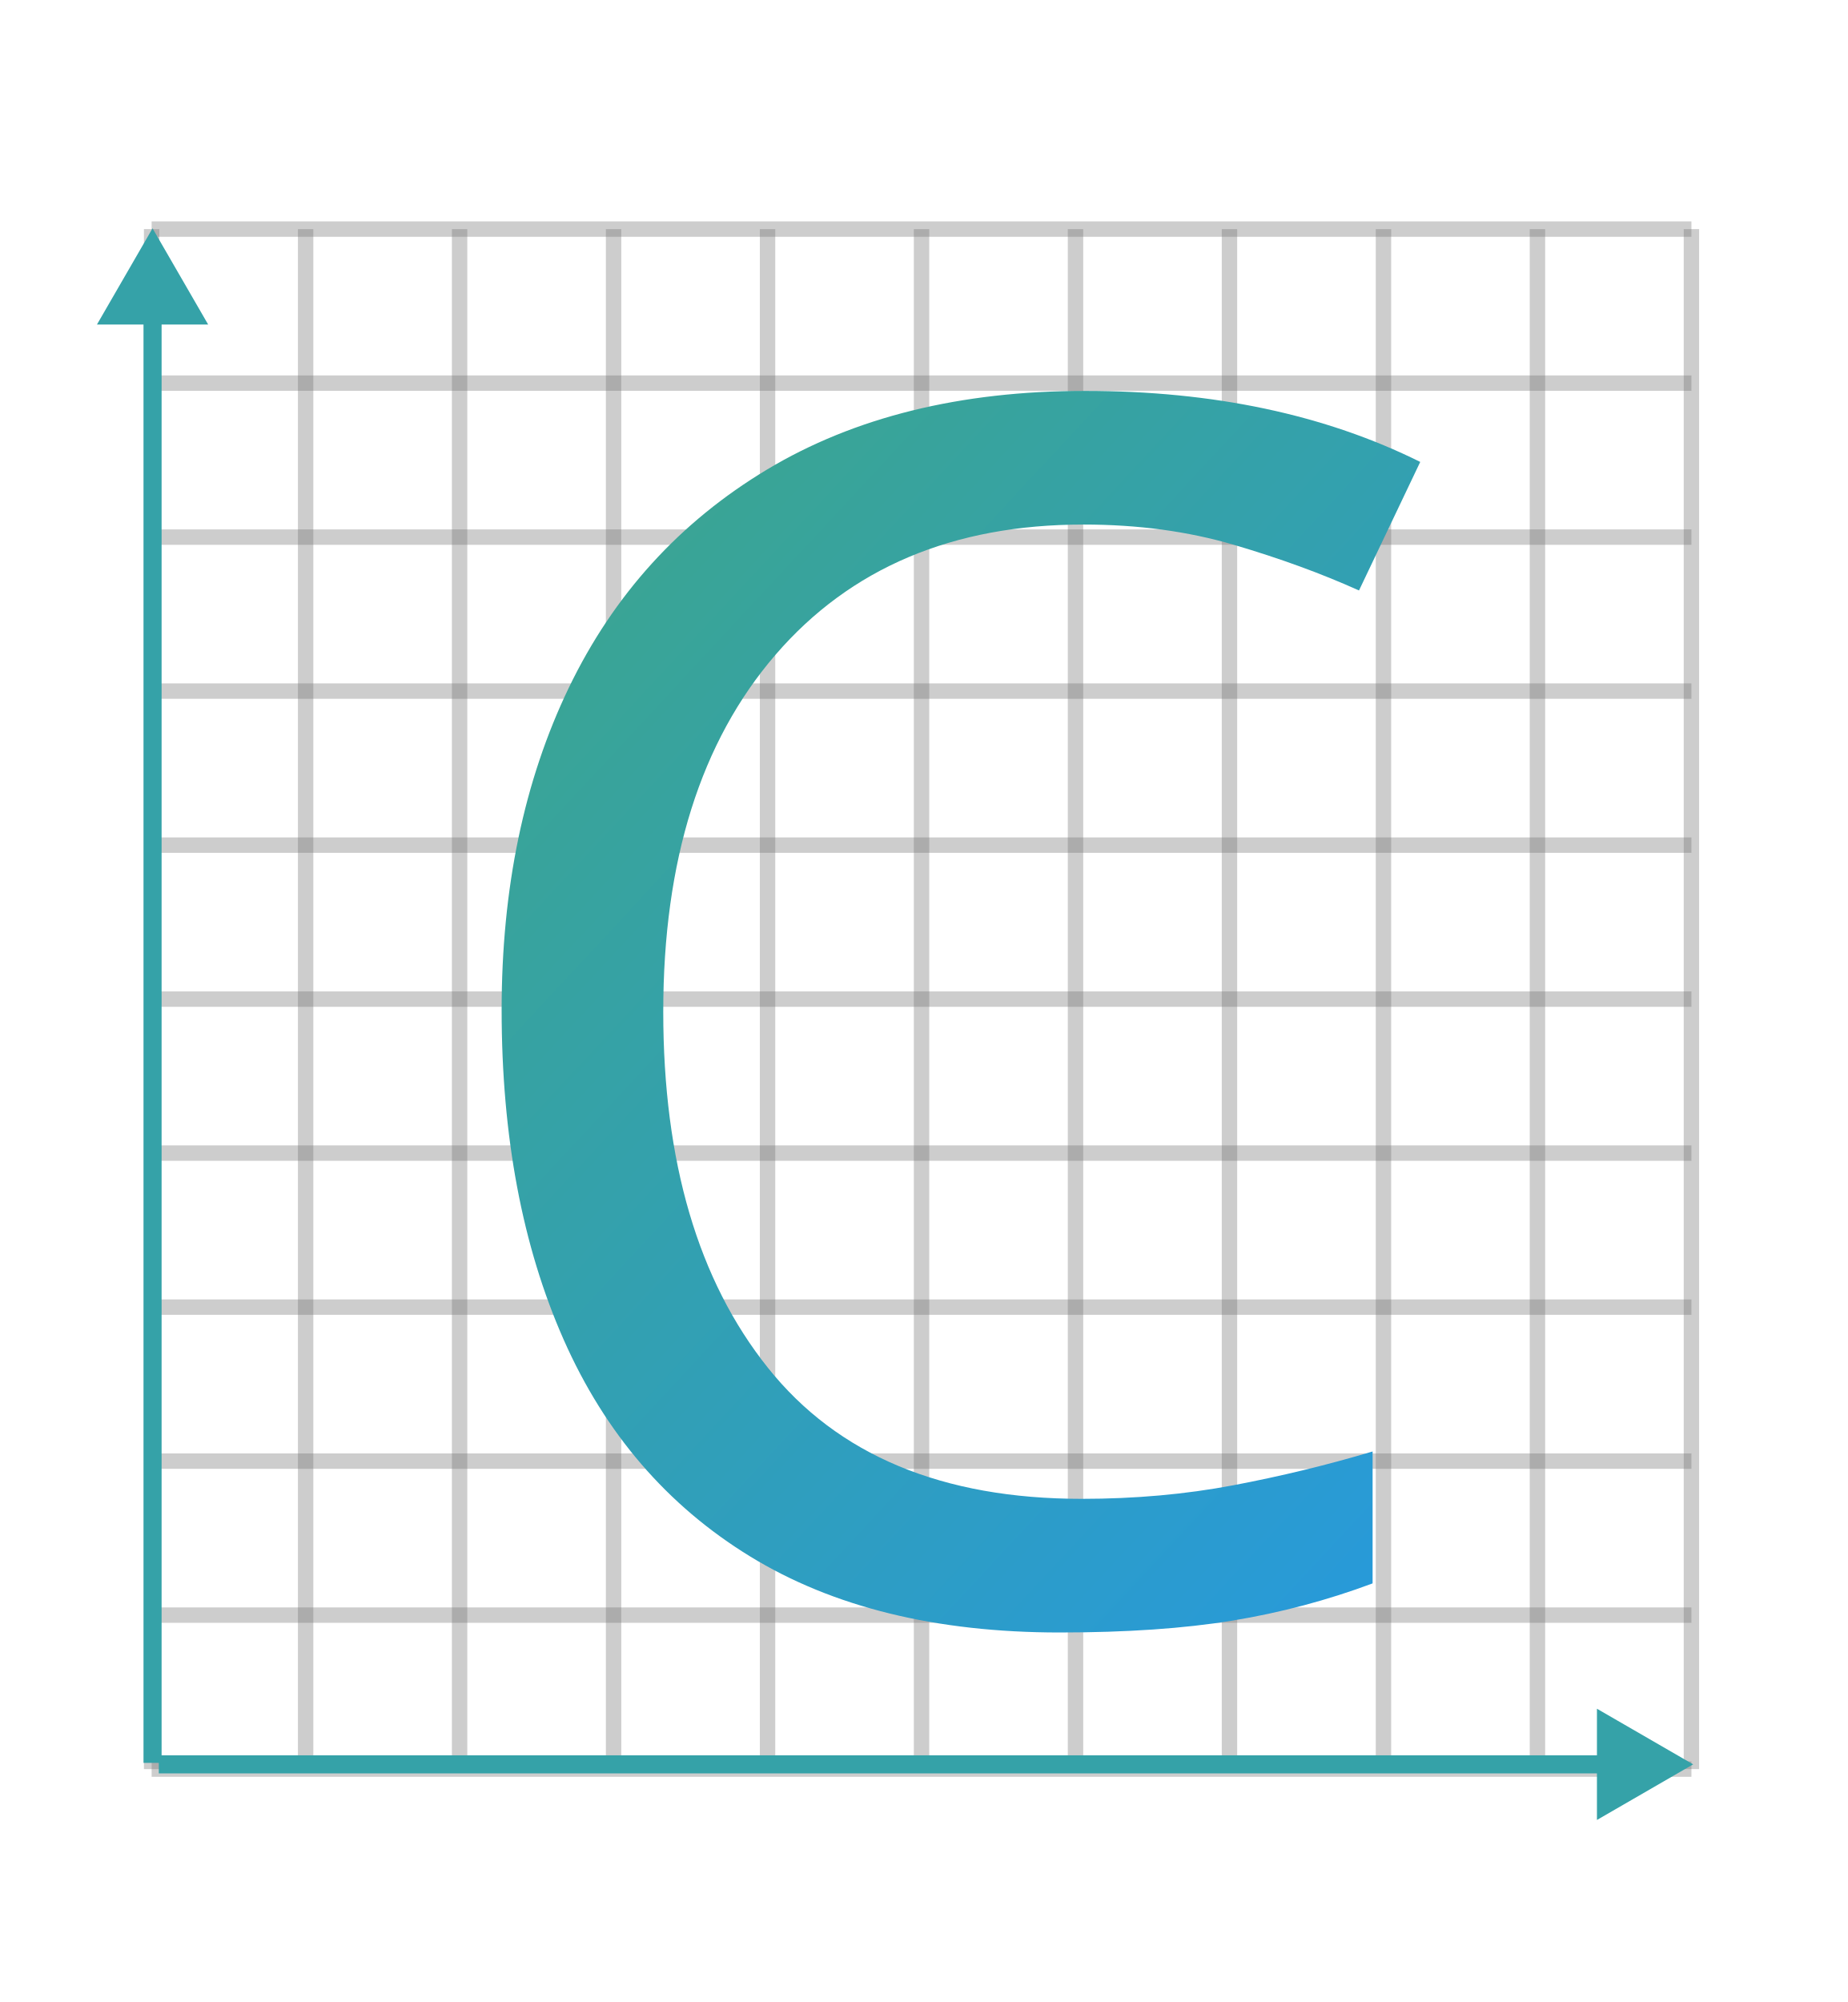
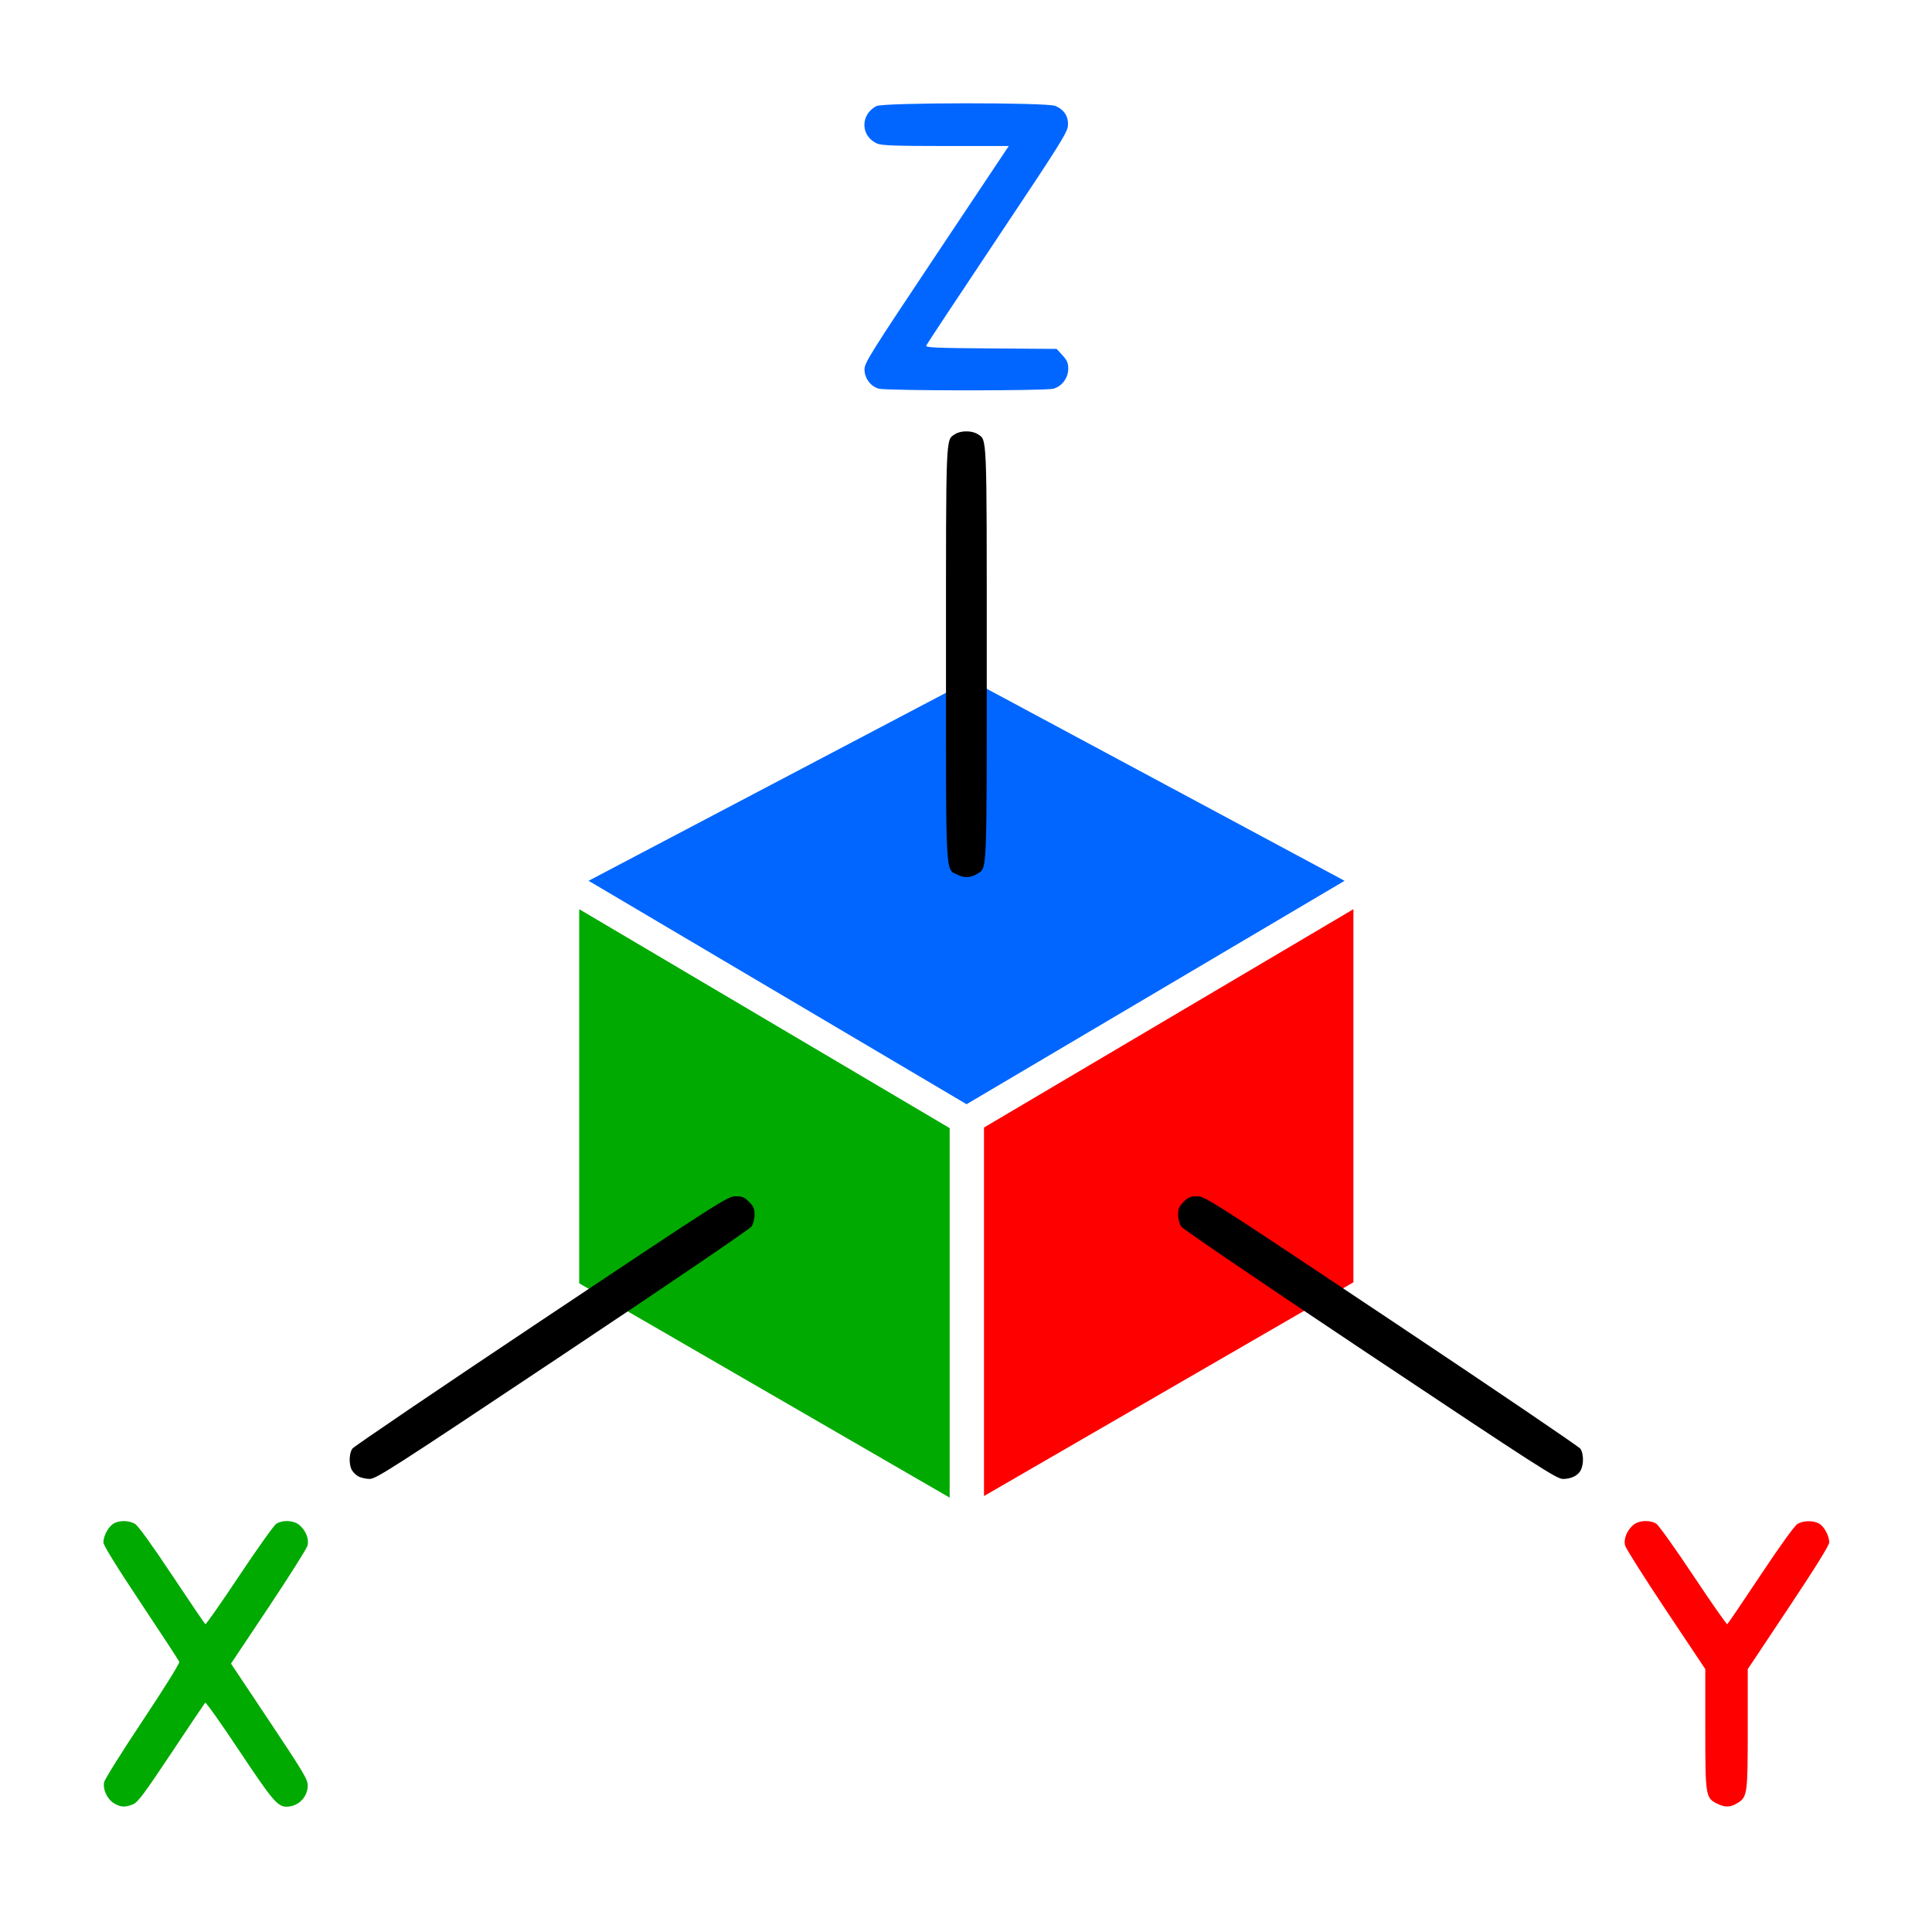
- <svg xmlns="http://www.w3.org/2000/svg" xmlns:xlink="http://www.w3.org/1999/xlink" width="600" height="650" viewBox="0 0 600 650" version="1.1" id="svg26">
-   <defs id="defs2">
-     <marker style="overflow:visible" id="Triangle" refX="0" refY="0" orient="auto-start-reverse" markerWidth="1" markerHeight="1" viewBox="0 0 1 1" preserveAspectRatio="xMidYMid">
-       <path transform="scale(0.5)" style="fill:context-stroke;fill-rule:evenodd;stroke:context-stroke;stroke-width:1pt" d="M 5.77,0 -2.88,5 V -5 Z" id="path135" />
-     </marker>
-     <linearGradient id="linearGradient1">
-       <stop style="stop-color:#000000;stop-opacity:1;" offset="0" id="stop3" />
-       <stop style="stop-color:#000000;stop-opacity:0;" offset="1" id="stop4" />
-     </linearGradient>
-     <linearGradient id="grad" x1="232.25" y1="184.91" x2="395.539" y2="348.199" gradientTransform="matrix(4.004826,0,0,4.336816,-947.3857,-974.2549)" gradientUnits="userSpaceOnUse">
-       <stop offset="0%" stop-color="#4CAF50" id="stop1" />
-       <stop offset="100%" stop-color="#2196F3" id="stop2" />
-     </linearGradient>
-     <radialGradient xlink:href="#linearGradient1" id="radialGradient4" cx="300" cy="300" fx="300" fy="300" r="250.5" gradientUnits="userSpaceOnUse" />
-     <marker style="overflow:visible" id="Triangle-3" refX="0" refY="0" orient="auto-start-reverse" markerWidth="1" markerHeight="1" viewBox="0 0 1 1" preserveAspectRatio="xMidYMid">
-       <path transform="scale(0.5)" style="fill:context-stroke;fill-rule:evenodd;stroke:context-stroke;stroke-width:1pt" d="M 5.77,0 -2.88,5 V -5 Z" id="path135-6" />
-     </marker>
-   </defs>
-   <g stroke="#e0e0e0" stroke-width="1" id="g24" transform="translate(-0.7621301,24.38816)" style="fill:url(#radialGradient4);stroke-width:5;stroke-dasharray:none;stroke:#6f6f6f;stroke-opacity:0.345">
-     <g id="g12" style="fill:url(#radialGradient4);stroke-width:5;stroke-dasharray:none;stroke:#6f6f6f;stroke-opacity:0.345">
-       <line x1="50" y1="50" x2="50" y2="550" id="line2" style="fill:url(#radialGradient4);stroke-width:5;stroke-dasharray:none;stroke:#6f6f6f;stroke-opacity:0.345" />
-       <line x1="100" y1="50" x2="100" y2="550" id="line3" style="fill:url(#radialGradient4);stroke-width:5;stroke-dasharray:none;stroke:#6f6f6f;stroke-opacity:0.345" />
-       <line x1="150" y1="50" x2="150" y2="550" id="line4" style="fill:url(#radialGradient4);stroke-width:5;stroke-dasharray:none;stroke:#6f6f6f;stroke-opacity:0.345" />
-       <line x1="200" y1="50" x2="200" y2="550" id="line5" style="fill:url(#radialGradient4);stroke-width:5;stroke-dasharray:none;stroke:#6f6f6f;stroke-opacity:0.345" />
-       <line x1="250" y1="50" x2="250" y2="550" id="line6" style="fill:url(#radialGradient4);stroke-width:5;stroke-dasharray:none;stroke:#6f6f6f;stroke-opacity:0.345" />
-       <line x1="300" y1="50" x2="300" y2="550" id="line7" style="fill:url(#radialGradient4);stroke-width:5;stroke-dasharray:none;stroke:#6f6f6f;stroke-opacity:0.345" />
-       <line x1="350" y1="50" x2="350" y2="550" id="line8" style="fill:url(#radialGradient4);stroke-width:5;stroke-dasharray:none;stroke:#6f6f6f;stroke-opacity:0.345" />
-       <line x1="400" y1="50" x2="400" y2="550" id="line9" style="fill:url(#radialGradient4);stroke-width:5;stroke-dasharray:none;stroke:#6f6f6f;stroke-opacity:0.345" />
-       <line x1="450" y1="50" x2="450" y2="550" id="line10" style="fill:url(#radialGradient4);stroke-width:5;stroke-dasharray:none;stroke:#6f6f6f;stroke-opacity:0.345" />
-       <line x1="500" y1="50" x2="500" y2="550" id="line11" style="fill:url(#radialGradient4);stroke-width:5;stroke-dasharray:none;stroke:#6f6f6f;stroke-opacity:0.345" />
-       <line x1="550" y1="50" x2="550" y2="550" id="line12" style="fill:url(#radialGradient4);stroke-width:5;stroke-dasharray:none;stroke:#6f6f6f;stroke-opacity:0.345" />
+ <svg xmlns="http://www.w3.org/2000/svg" width="210mm" height="210mm" viewBox="0 0 210 210" version="1.1" id="svg1" xml:space="preserve">
+   <defs id="defs1" />
+   <g id="layer1">
+     <g id="g15" transform="matrix(1.894377,0,0,1.894377,-110.4808,-57.39822)">
+       <g id="g16">
+         <path style="fill:#0066ff;stroke-width:0.374" d="M 92.092,80.837 113.78,93.657 135.469,80.838 113.997,69.316 Z" id="path12" />
+         <path style="fill:#00aa00;stroke-width:0.367" d="M 112.81,95.028 V 116.23 L 91.555,103.933 V 82.467 Z" id="path13" />
+         <path style="fill:#ff0000;stroke-width:0.366" d="m 114.779,94.995 v 21.144 l 21.197,-12.264 V 82.467 Z" id="path13-2" />
+       </g>
    </g>
-     <g id="g23" style="fill:url(#radialGradient4);stroke-width:5;stroke-dasharray:none;stroke:#6f6f6f;stroke-opacity:0.345">
-       <line x1="50" y1="50" x2="550" y2="50" id="line13" style="fill:url(#radialGradient4);stroke-width:5;stroke-dasharray:none;stroke:#6f6f6f;stroke-opacity:0.345" />
-       <line x1="50" y1="100" x2="550" y2="100" id="line14" style="fill:url(#radialGradient4);stroke-width:5;stroke-dasharray:none;stroke:#6f6f6f;stroke-opacity:0.345" />
-       <line x1="50" y1="150" x2="550" y2="150" id="line15" style="fill:url(#radialGradient4);stroke-width:5;stroke-dasharray:none;stroke:#6f6f6f;stroke-opacity:0.345" />
-       <line x1="50" y1="200" x2="550" y2="200" id="line16" style="fill:url(#radialGradient4);stroke-width:5;stroke-dasharray:none;stroke:#6f6f6f;stroke-opacity:0.345" />
-       <line x1="50" y1="250" x2="550" y2="250" id="line17" style="fill:url(#radialGradient4);stroke-width:5;stroke-dasharray:none;stroke:#6f6f6f;stroke-opacity:0.345" />
-       <line x1="50" y1="300" x2="550" y2="300" id="line18" style="fill:url(#radialGradient4);stroke-width:5;stroke-dasharray:none;stroke:#6f6f6f;stroke-opacity:0.345" />
-       <line x1="50" y1="350" x2="550" y2="350" id="line19" style="fill:url(#radialGradient4);stroke-width:5;stroke-dasharray:none;stroke:#6f6f6f;stroke-opacity:0.345" />
-       <line x1="50" y1="400" x2="550" y2="400" id="line20" style="fill:url(#radialGradient4);stroke-width:5;stroke-dasharray:none;stroke:#6f6f6f;stroke-opacity:0.345" />
-       <line x1="50" y1="450" x2="550" y2="450" id="line21" style="fill:url(#radialGradient4);stroke-width:5;stroke-dasharray:none;stroke:#6f6f6f;stroke-opacity:0.345" />
-       <line x1="50" y1="500" x2="550" y2="500" id="line22" style="fill:url(#radialGradient4);stroke-width:5;stroke-dasharray:none;stroke:#6f6f6f;stroke-opacity:0.345" />
-       <line x1="50" y1="550" x2="550" y2="550" id="line23" style="fill:url(#radialGradient4);stroke-width:5;stroke-dasharray:none;stroke:#6f6f6f;stroke-opacity:0.345" />
+     <g id="g14" transform="matrix(1.894377,0,0,1.894377,-109.816,-57.39822)">
+       <path d="m 112.931,80.5 c -0.731,-0.374 -0.682,0.537 -0.682,-12.672 -1.7e-4,-12.783 -0.021,-12.264 0.519,-12.618 0.325,-0.213 0.975,-0.213 1.3,0 0.54,0.354 0.519,-0.163 0.519,12.597 0,12.744 0.019,12.262 -0.508,12.607 -0.379,0.248 -0.773,0.278 -1.148,0.086 z" style="fill:#000000;stroke-width:0.368" id="path1-6" />
+       <path d="m 136.582,108.044 c -6.147,-4.097 -10.748,-7.226 -10.846,-7.376 -0.095,-0.145 -0.17,-0.444 -0.17,-0.676 0,-0.34 0.058,-0.475 0.319,-0.735 0.271,-0.271 0.387,-0.318 0.779,-0.316 0.447,0.003 0.794,0.225 11.145,7.132 5.876,3.921 10.753,7.229 10.838,7.35 0.183,0.261 0.202,0.845 0.038,1.203 -0.149,0.328 -0.55,0.533 -1.04,0.533 -0.35,0 -1.409,-0.681 -11.063,-7.116 z" style="fill:#000000;stroke-width:0.368" id="path1-61" />
+       <path d="m 78.499,114.993 c -0.143,-0.089 -0.308,-0.265 -0.365,-0.392 -0.154,-0.337 -0.128,-0.924 0.052,-1.181 0.086,-0.123 4.964,-3.431 10.838,-7.35 10.347,-6.903 10.696,-7.126 11.143,-7.129 0.393,-0.003 0.508,0.044 0.779,0.316 0.26,0.26 0.319,0.395 0.319,0.735 0,0.232 -0.075,0.531 -0.17,0.676 -0.098,0.15 -4.699,3.278 -10.846,7.376 -9.911,6.606 -10.705,7.116 -11.082,7.113 -0.223,-0.002 -0.523,-0.075 -0.667,-0.164 z" style="fill:#000000;stroke-width:0.368" id="path1-2" />
    </g>
+     <path d="m 12.381,196.003 c -0.735,-0.448 -1.221,-1.494 -1.063,-2.289 0.062,-0.312 1.948,-3.324 4.192,-6.694 2.334,-3.506 4.037,-6.239 3.98,-6.388 -0.055,-0.143 -1.934,-3.015 -4.176,-6.382 -2.662,-3.998 -4.076,-6.286 -4.076,-6.595 0,-0.687 0.512,-1.659 1.063,-2.02 0.613,-0.402 1.693,-0.4 2.373,0.004 0.338,0.201 1.809,2.235 4.029,5.573 1.923,2.891 3.552,5.291 3.62,5.333 0.068,0.042 1.724,-2.328 3.681,-5.267 1.957,-2.939 3.768,-5.481 4.025,-5.649 0.636,-0.417 1.794,-0.391 2.402,0.054 0.765,0.559 1.197,1.573 0.99,2.323 -0.094,0.341 -2.003,3.366 -4.241,6.721 l -4.07,6.101 4.169,6.252 c 3.715,5.571 4.169,6.333 4.169,6.997 0,1.274 -1.037,2.304 -2.316,2.302 -0.956,-10e-4 -1.536,-0.69 -5.113,-6.065 -1.972,-2.963 -3.643,-5.322 -3.715,-5.243 -0.071,0.079 -1.723,2.537 -3.67,5.463 -2.962,4.452 -3.643,5.363 -4.169,5.583 -0.854,0.357 -1.359,0.33 -2.082,-0.111 z" style="fill:#00aa00;fill-opacity:1;stroke-width:0.698" id="path1" />
+     <path d="m 186.65,196.054 c -1.261,-0.63 -1.291,-0.821 -1.292,-8.122 l -2.8e-4,-6.508 -4.269,-6.4 c -2.348,-3.52 -4.346,-6.679 -4.44,-7.02 -0.207,-0.75 0.225,-1.764 0.99,-2.323 0.609,-0.445 1.766,-0.47 2.402,-0.054 0.257,0.169 2.069,2.711 4.025,5.649 1.957,2.939 3.613,5.309 3.681,5.267 0.068,-0.042 1.697,-2.442 3.62,-5.333 2.194,-3.298 3.693,-5.373 4.023,-5.57 0.657,-0.391 1.798,-0.388 2.399,0.006 0.533,0.349 1.042,1.33 1.042,2.007 0,0.311 -1.522,2.76 -4.429,7.125 l -4.429,6.651 v 6.464 c 0,7.163 -0.038,7.435 -1.142,8.108 -0.751,0.458 -1.338,0.471 -2.18,0.051 z" style="fill:#ff0000;fill-opacity:1;stroke-width:0.698" id="path1-22" />
+     <path d="m 95.505,42.245 c -0.884,-0.256 -1.538,-1.141 -1.538,-2.083 0,-0.721 0.598,-1.677 7.841,-12.536 l 7.841,-11.755 H 102.817 c -5.388,0 -6.96,-0.054 -7.441,-0.254 -1.843,-0.77 -1.908,-3.157 -0.11,-4.086 0.757,-0.392 18.505,-0.409 19.439,-0.019 0.969,0.405 1.451,1.156 1.375,2.142 -0.058,0.747 -0.852,2.013 -7.687,12.247 -4.192,6.278 -7.666,11.528 -7.72,11.667 -0.081,0.211 1.09,0.261 7.04,0.305 l 7.137,0.052 0.632,0.689 c 0.508,0.554 0.632,0.84 0.632,1.459 0,1.007 -0.677,1.919 -1.618,2.18 -0.865,0.24 -18.158,0.232 -18.991,-0.009 z" style="fill:#0066ff;fill-opacity:1;stroke-width:0.698" id="path1-3" />
  </g>
-   <text x="302.869" y="526.051" text-anchor="middle" font-family="Arial, Helvetica, sans-serif" font-size="592.117px" font-weight="bold" fill="url(#grad)" id="text25" style="font-style:normal;font-variant:normal;font-weight:normal;font-stretch:normal;font-size:550.78px;font-family:'DepartureMono Nerd Font Propo';-inkscape-font-specification:'DepartureMono Nerd Font Propo, Normal';font-variant-ligatures:normal;font-variant-caps:normal;font-variant-numeric:normal;font-variant-east-asian:normal;fill:url(#grad);stroke-width:4.168" transform="scale(1.002906,0.9971027)">C</text>
-   <path style="fill:#7f2aff;fill-rule:evenodd;stroke:#35a2a8;stroke-width:5.868;stroke-dasharray:none;stroke-opacity:1;marker-end:url(#Triangle)" d="M 49.538,572.36 V 94.966" id="path4" />
-   <path style="fill:#7f2aff;fill-rule:evenodd;stroke:#35a2a8;stroke-width:5.868;stroke-dasharray:none;stroke-opacity:1;marker-end:url(#Triangle-3)" d="M 51.568,572.841 H 528.962" id="path4-7" />
</svg>
